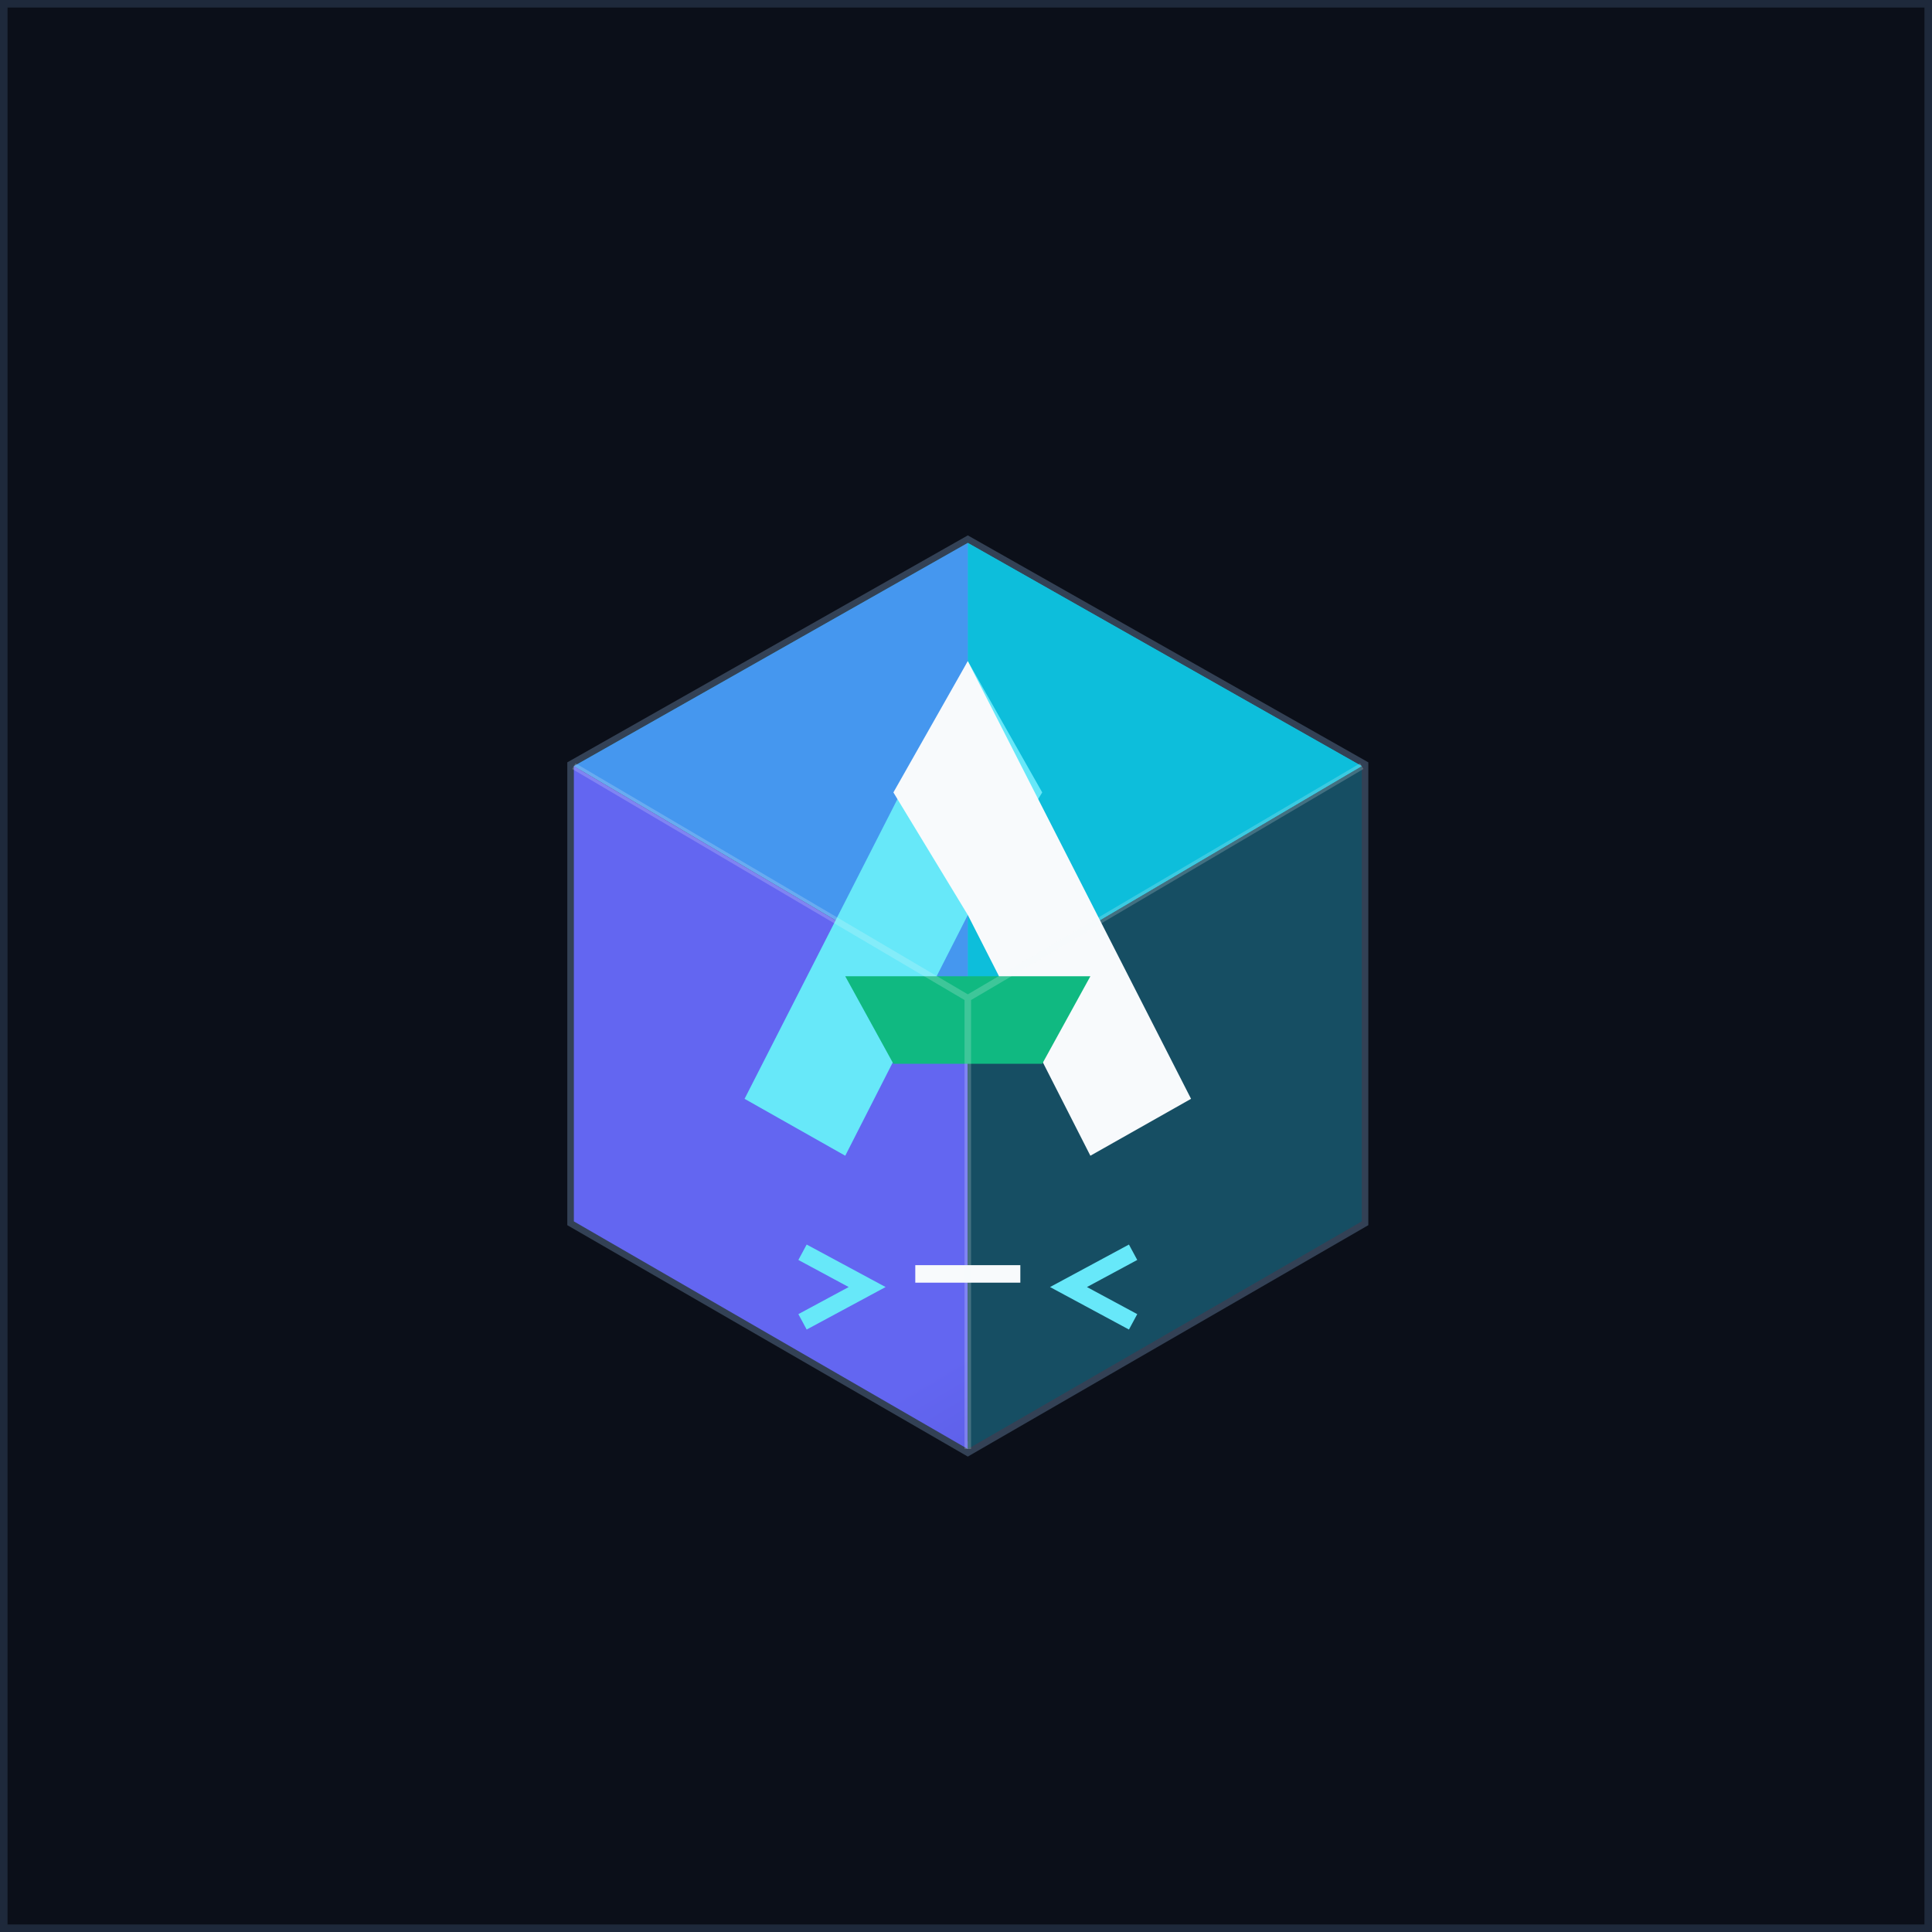
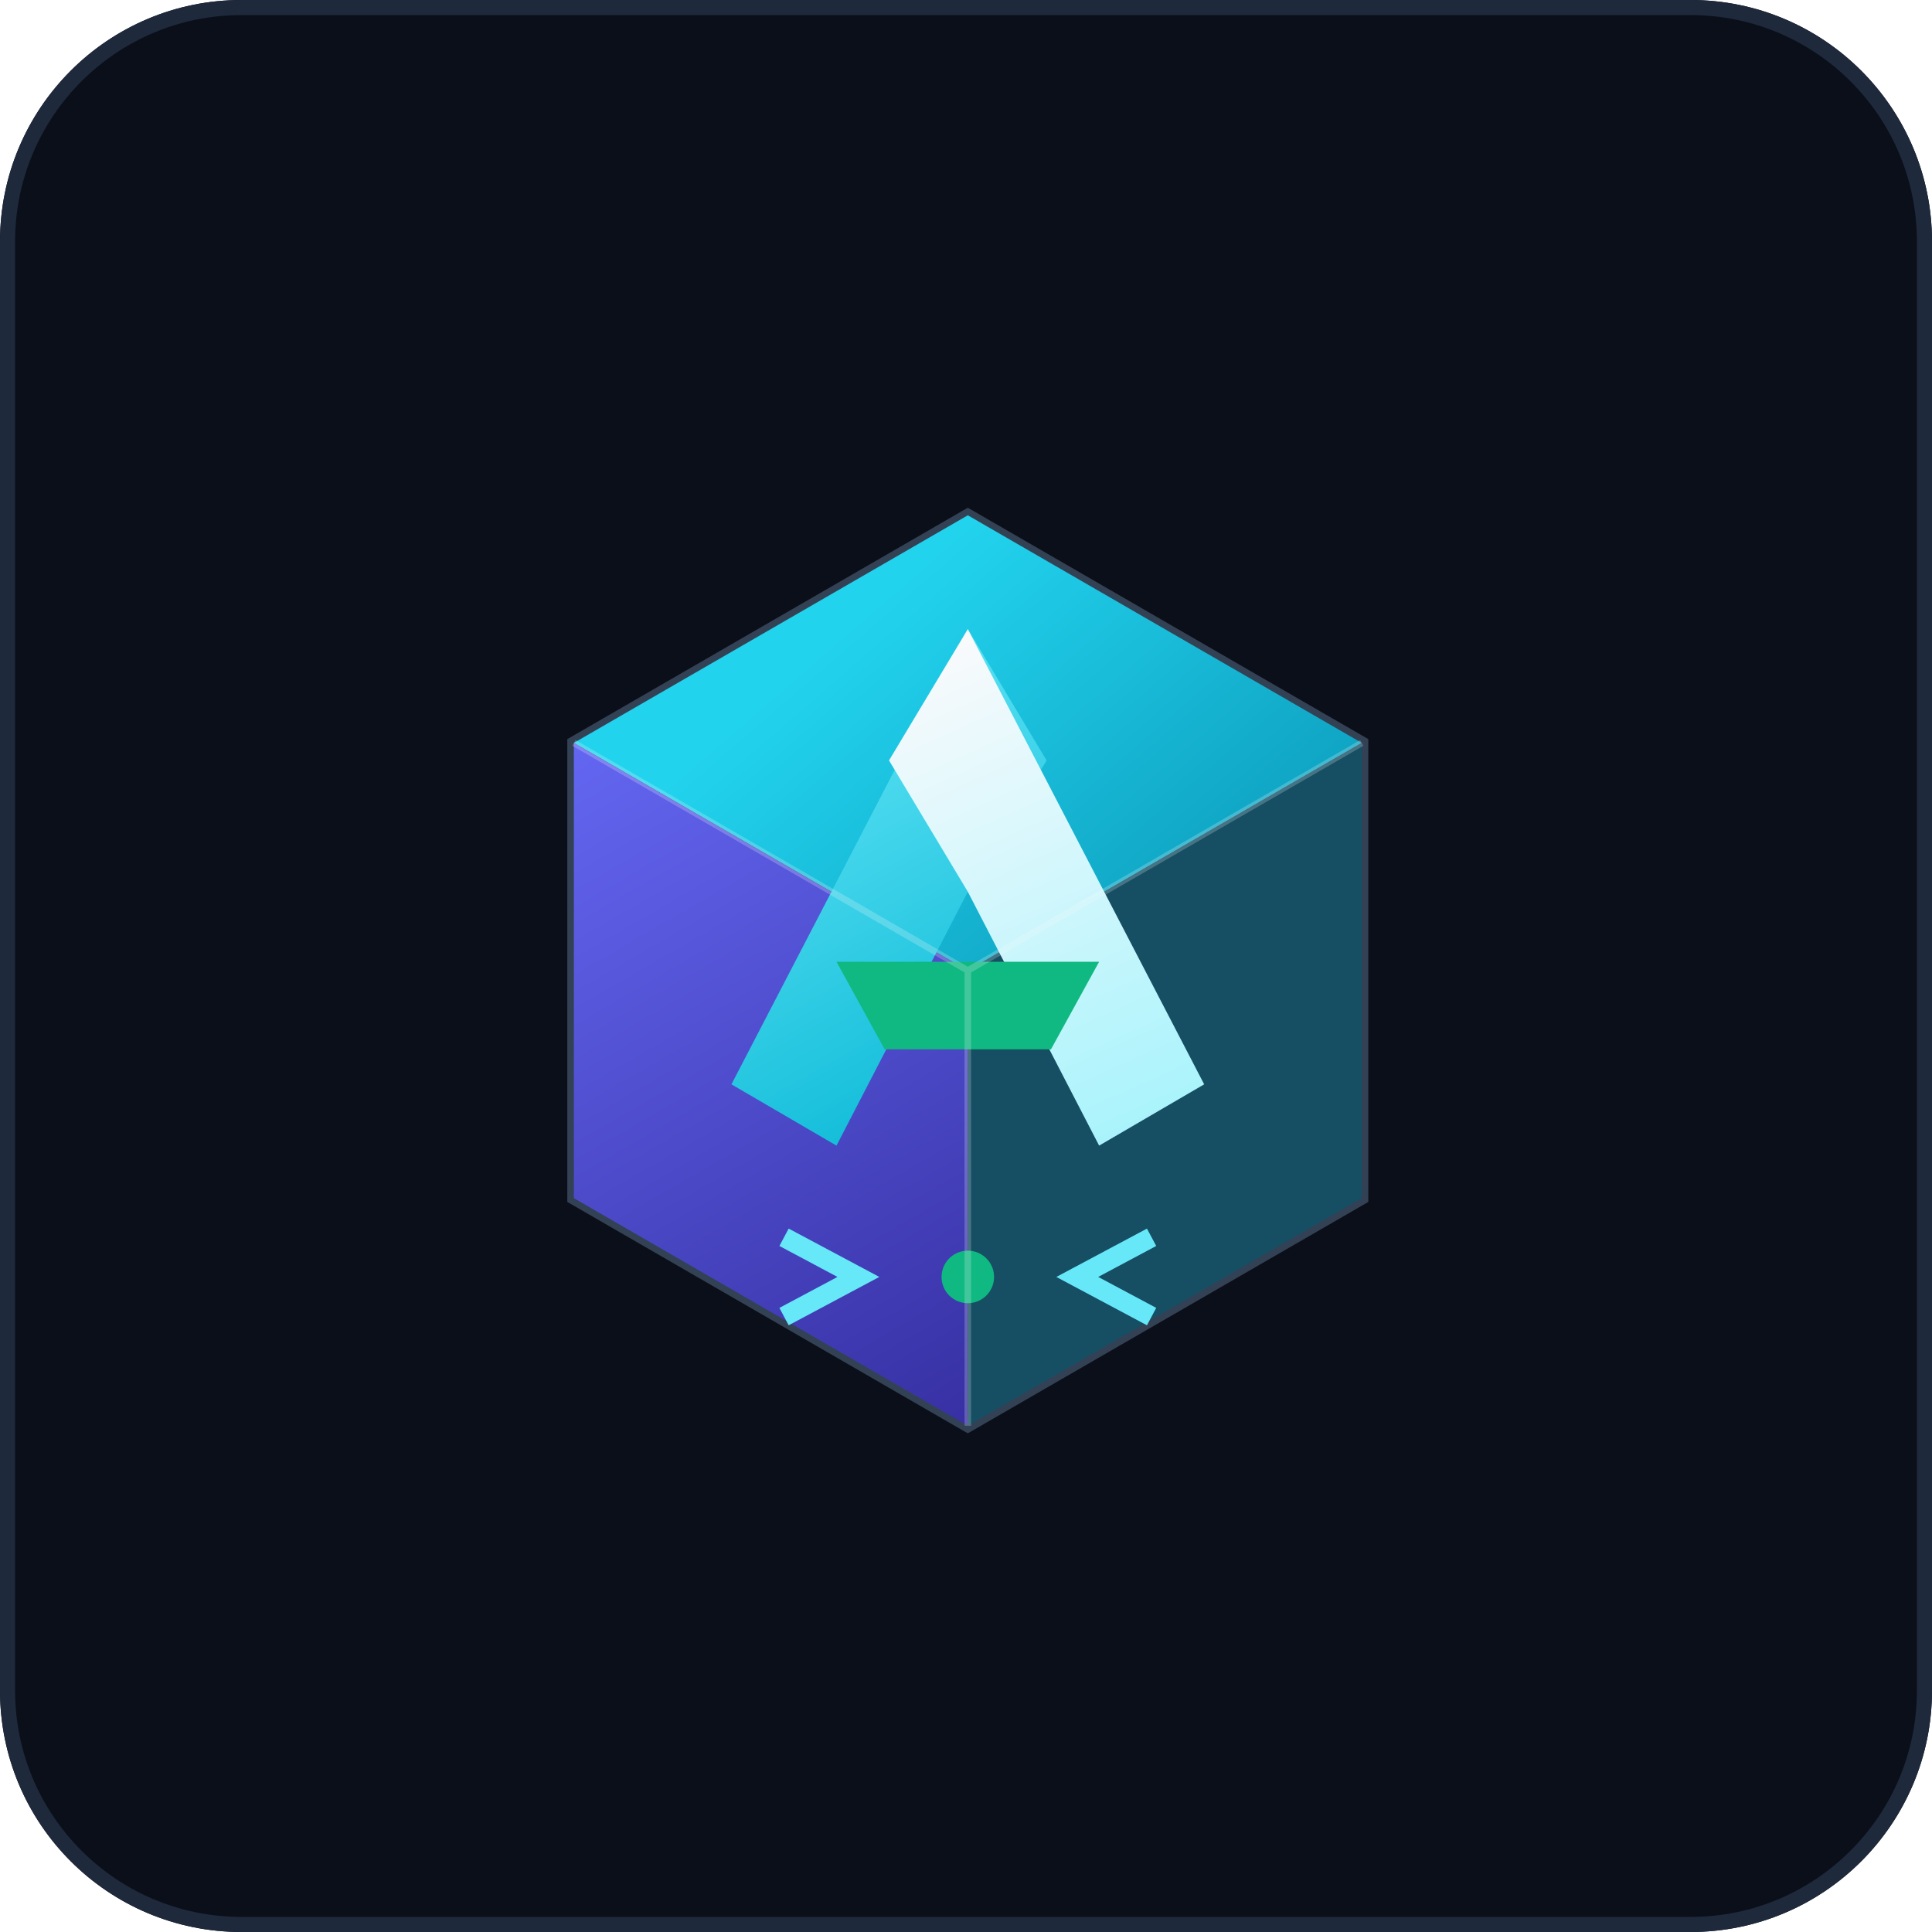
<svg xmlns="http://www.w3.org/2000/svg" width="512" height="512" viewBox="0 0 512 512" fill="none" role="img" aria-labelledby="title desc">
  <defs>
-     <linearGradient id="facet-cyan" x1="240" y1="135" x2="343" y2="255" gradientUnits="userSpaceOnUse">
+     <linearGradient id="hex-top" x1="128" y1="18" x2="218" y2="122" gradientUnits="userSpaceOnUse">
      <stop offset="0" stop-color="#22D3EE" />
      <stop offset="1" stop-color="#0891B2" />
    </linearGradient>
-     <linearGradient id="facet-indigo" x1="150" y1="190" x2="245" y2="350" gradientUnits="userSpaceOnUse">
+     <linearGradient id="hex-left" x1="38" y1="69" x2="128" y2="225" gradientUnits="userSpaceOnUse">
      <stop offset="0" stop-color="#6366F1" />
      <stop offset="1" stop-color="#3730A3" />
    </linearGradient>
-     <linearGradient id="beam-left" x1="205" y1="158" x2="267" y2="290" gradientUnits="userSpaceOnUse">
+     <linearGradient id="dual-arc-l" x1="80" y1="48" x2="142" y2="158" gradientUnits="userSpaceOnUse">
      <stop offset="0" stop-color="#67E8F9" />
      <stop offset="1" stop-color="#06B6D4" />
    </linearGradient>
-     <linearGradient id="beam-right" x1="256" y1="155" x2="307" y2="290" gradientUnits="userSpaceOnUse">
+     <linearGradient id="dual-arc-r" x1="128" y1="45" x2="179" y2="158" gradientUnits="userSpaceOnUse">
      <stop offset="0" stop-color="#F8FAFC" />
      <stop offset="1" stop-color="#A5F3FC" />
    </linearGradient>
  </defs>
-   <rect width="512" height="512" fill="#0B0F19" />
-   <rect x="1" y="1" width="510" height="510" stroke="#1E293B" stroke-width="2" />
-   <g transform="translate(108 123) scale(1.16)" stroke-linejoin="miter">
-     <path d="M128 18 218 69v104l-90 52-90-52V69L128 18Z" fill="#0B0F19" stroke="#334155" stroke-width="3" />
-     <path d="M128 18 218 69 128 122 38 69 128 18Z" fill="url(#facet-cyan)" />
-     <path d="M38 69 128 122v103l-90-52V69Z" fill="url(#facet-indigo)" />
-     <path d="M218 69 128 122v103l90-52V69Z" fill="#164E63" />
-     <path d="M128 18 128 122 218 69 128 18Z" fill="#06B6D4" opacity=".72" />
-     <path d="M128 18 38 69 128 122V18Z" fill="#6366F1" opacity=".55" />
-     <path d="M128 45 77 145 100 158 128 103 145 75 128 45Z" fill="url(#beam-left)" />
-     <path d="M128 45 179 145 156 158 128 103 111 75 128 45Z" fill="url(#beam-right)" />
-     <path d="M100 117h56l-11 20h-34l-11-20Z" fill="#10B981" />
-     <path d="M92 181 105 188 92 195M164 181 151 188 164 195" stroke="#67E8F9" stroke-width="4" stroke-linecap="square" />
-     <path d="M118 185h20" stroke="#F8FAFC" stroke-width="4" stroke-linecap="square" />
-     <path d="M38 69 128 122 218 69M128 122v103" stroke="#F8FAFC" stroke-opacity=".2" stroke-width="1.5" />
+   <rect width="512" height="512" rx="64" fill="#0B0F19" />
+   <rect x="2" y="2" width="508" height="508" rx="62" stroke="#1E293B" stroke-width="4" />
+   <g transform="translate(108 118) scale(1.16)" stroke-linejoin="miter">
+     <path d="M128 16 218 68v104l-90 52-90-52V68L128 16Z" fill="#0F172A" stroke="#334155" stroke-width="3" />
+     <path d="M128 16 218 68 128 120 38 68 128 16Z" fill="url(#hex-top)" />
+     <path d="M38 68 128 120v104L38 172V68Z" fill="url(#hex-left)" />
+     <path d="M218 68 128 120v104l90-52V68Z" fill="#164E63" />
+     <path d="M128 42 74 146 98 160 128 102 146 72 128 42Z" fill="url(#dual-arc-l)" />
+     <path d="M128 42 182 146 158 160 128 102 110 72 128 42Z" fill="url(#dual-arc-r)" />
+     <path d="M98 118h60l-11 20h-38l-11-20Z" fill="#10B981" />
+     <path d="M88 182 103 190 88 198M168 182 153 190 168 198" stroke="#67E8F9" stroke-width="4.5" stroke-linecap="square" />
+     <circle cx="128" cy="190" r="6" fill="#10B981" />
+     <path d="M38 68 128 120 218 68M128 120v104" stroke="#F8FAFC" stroke-opacity=".22" stroke-width="1.5" />
  </g>
</svg>
